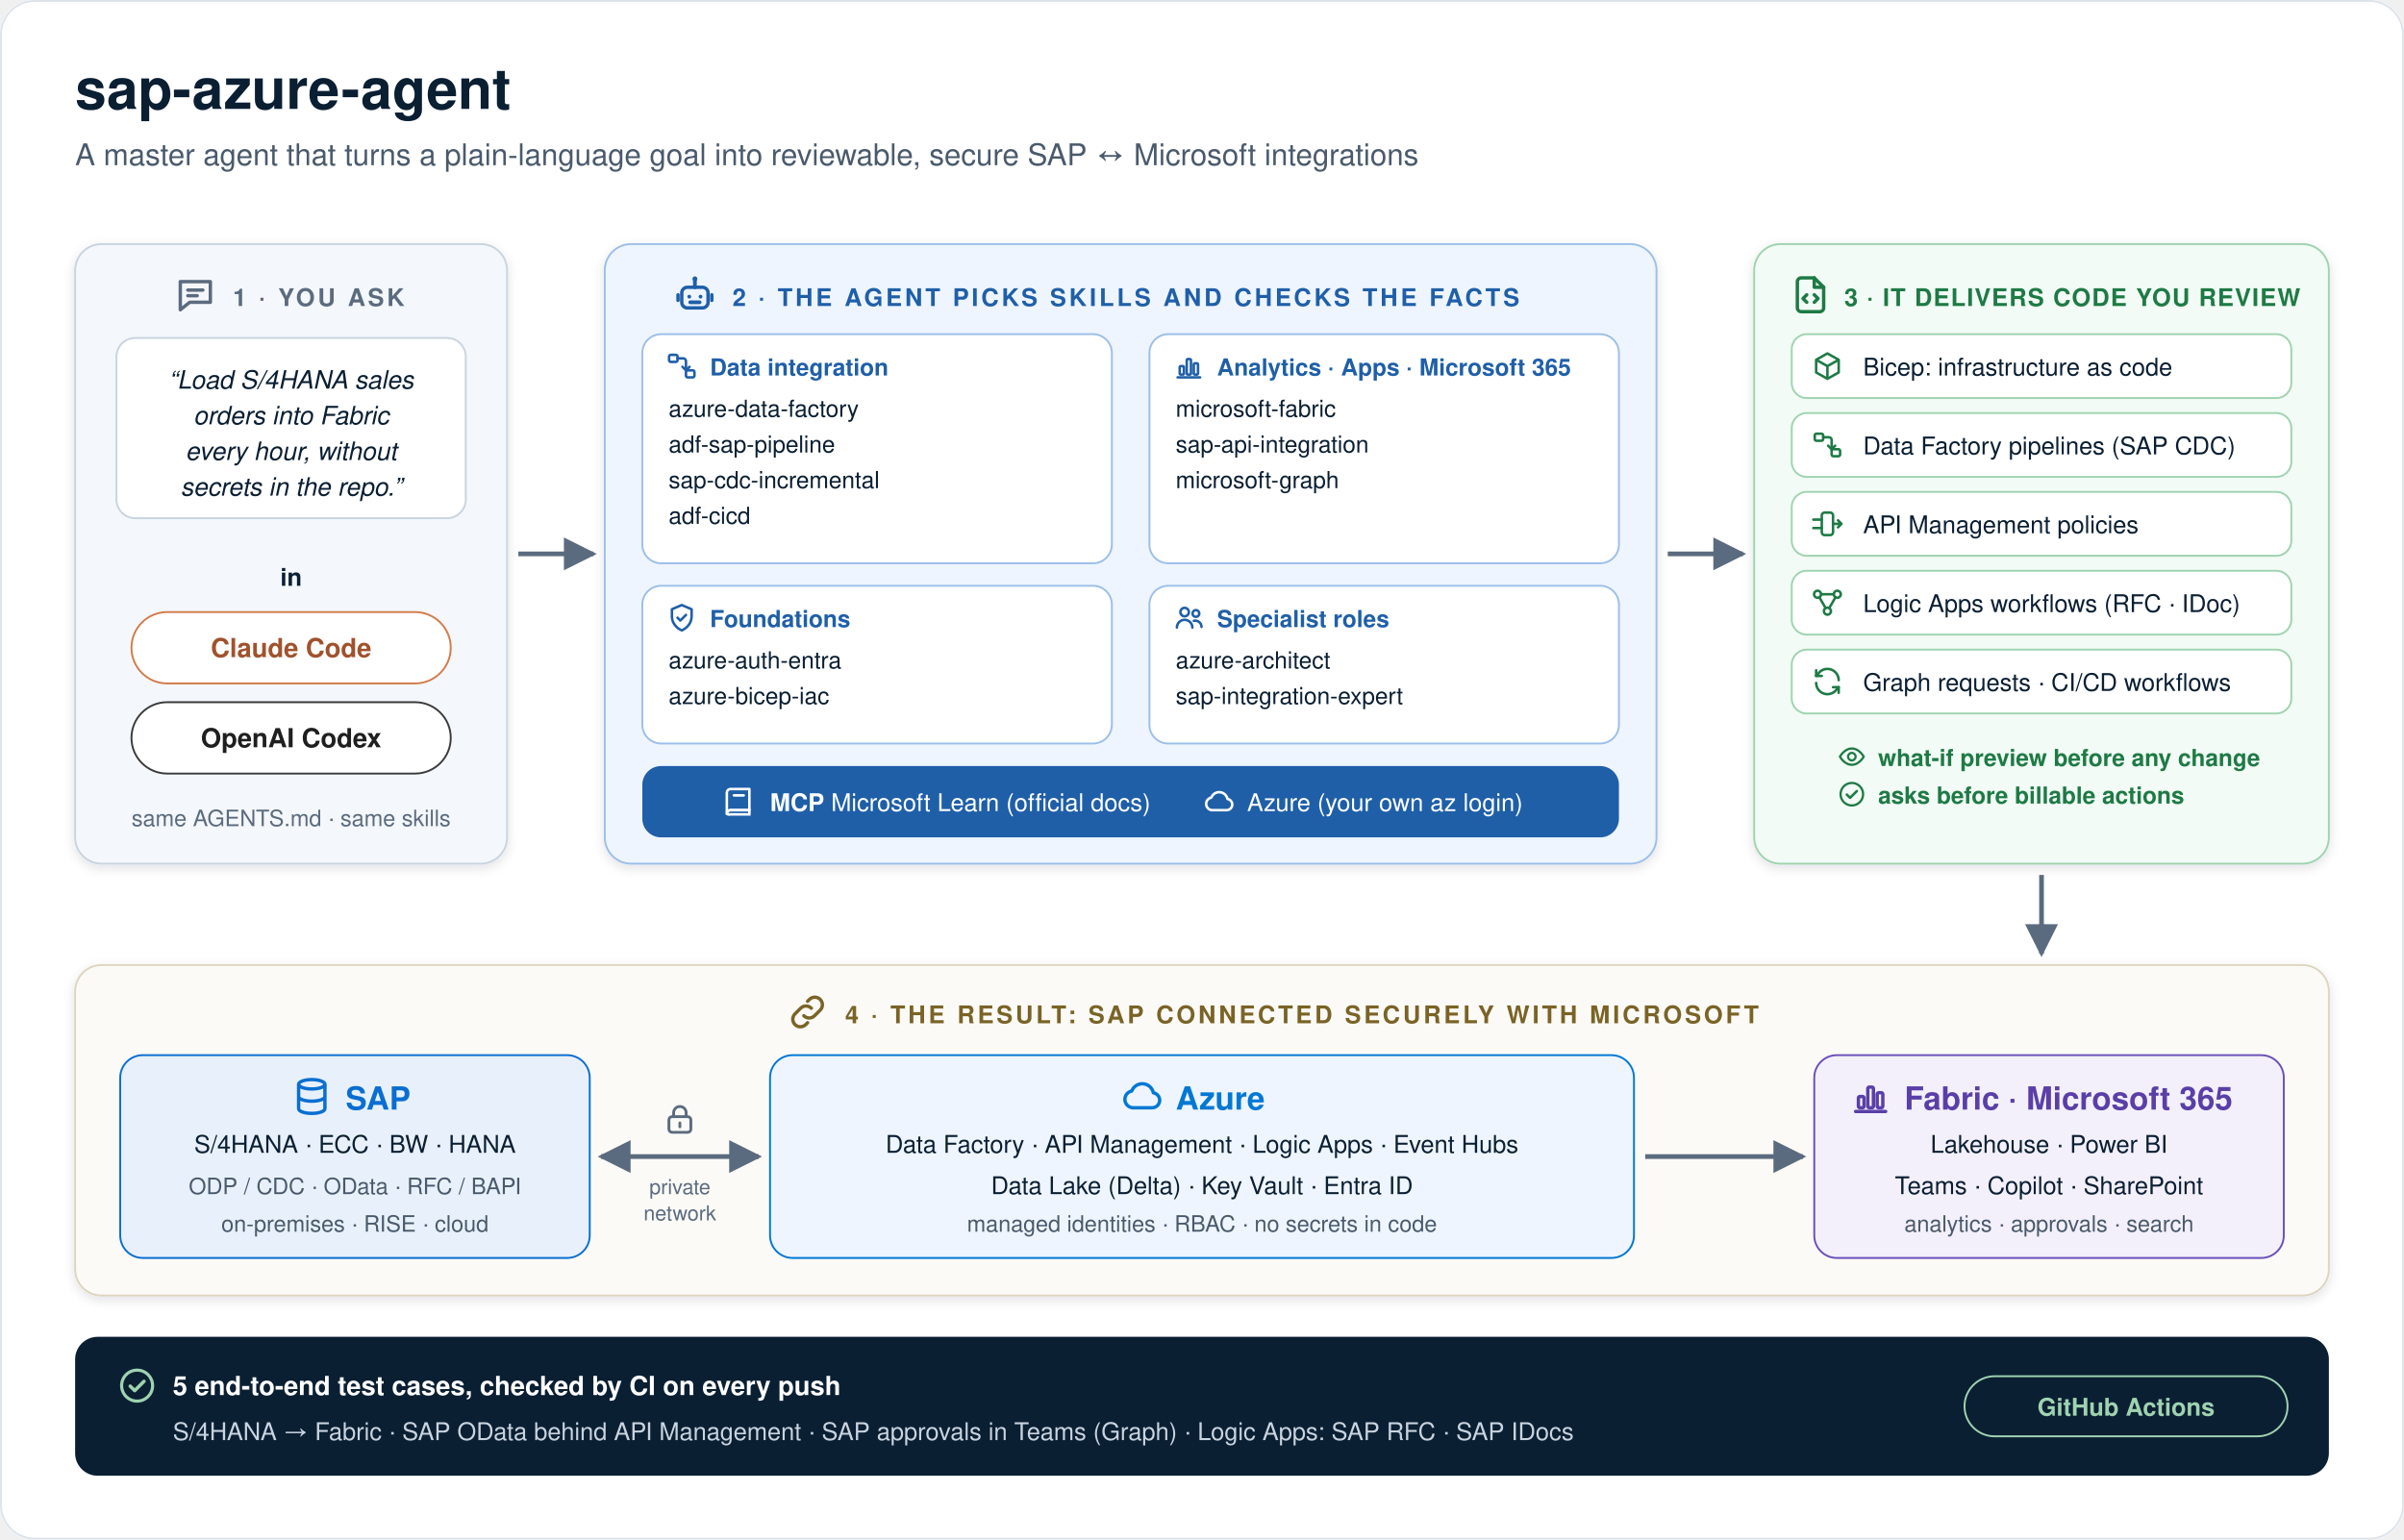
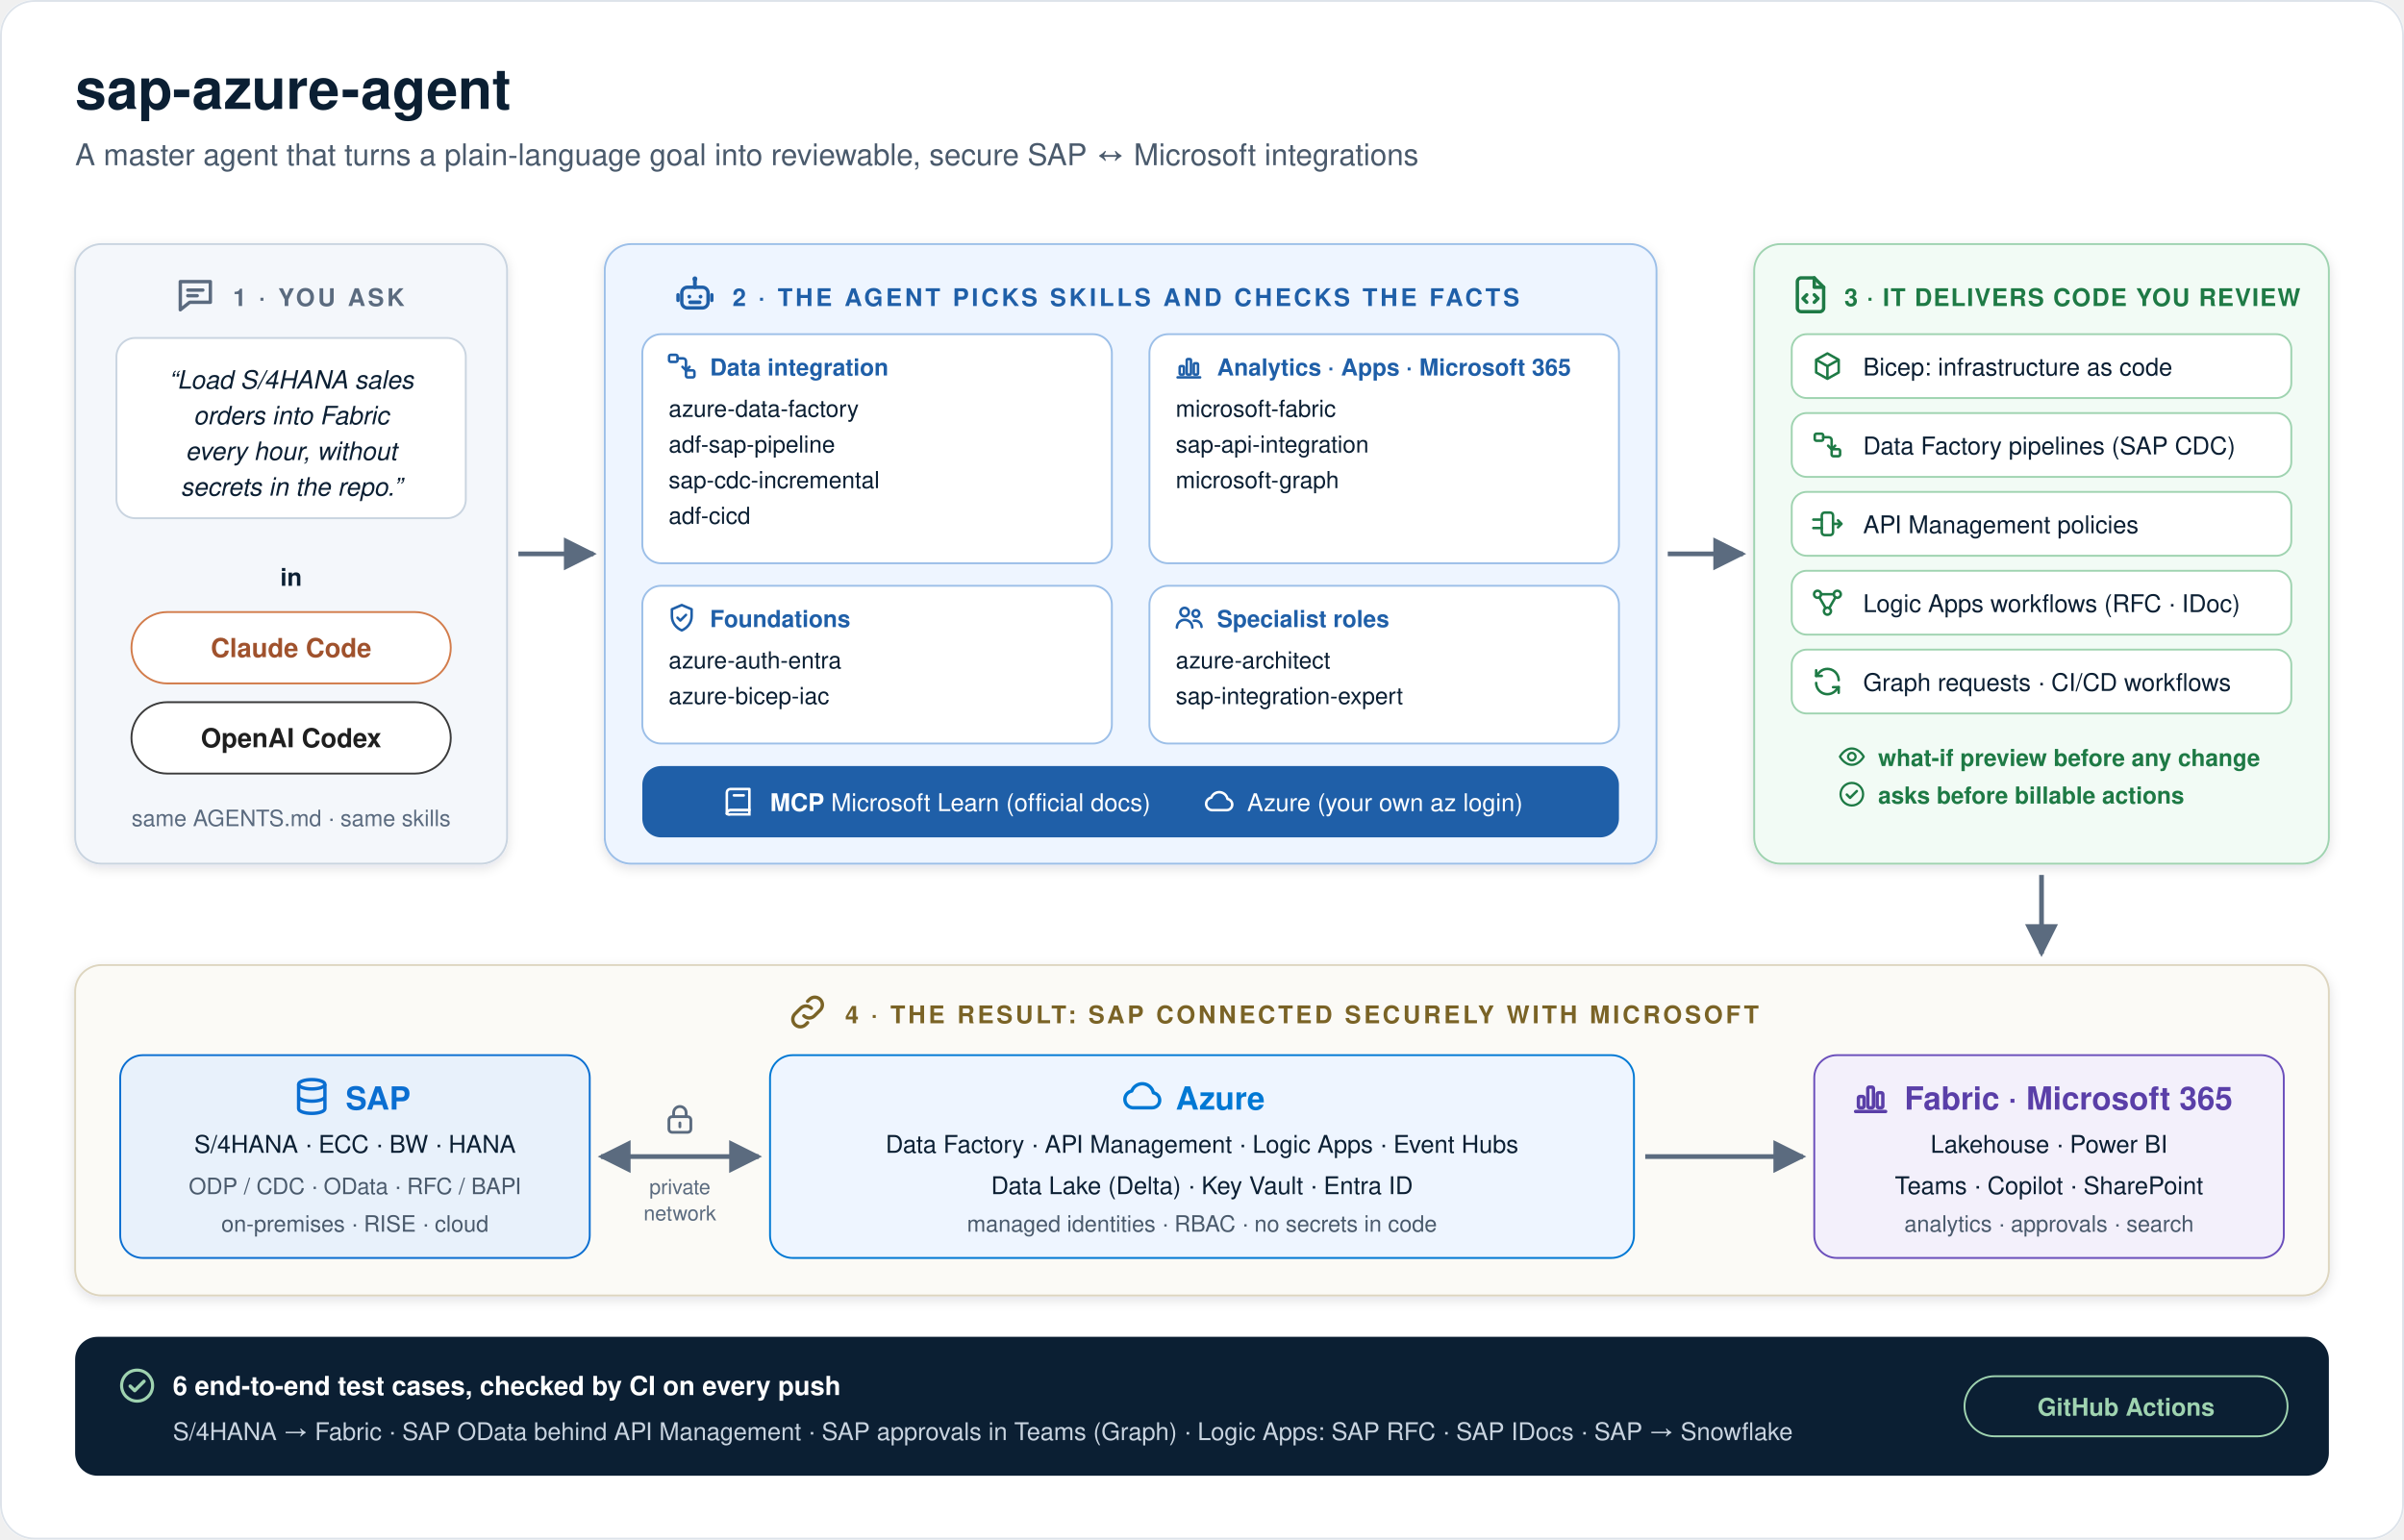
<svg xmlns="http://www.w3.org/2000/svg" width="1280" height="820" viewBox="0 0 1280 820" font-family="Segoe UI, -apple-system, Helvetica, Arial, sans-serif" role="img" aria-labelledby="title desc">
  <defs>
    <marker id="arrow" viewBox="0 0 10 10" refX="9" refY="5" markerWidth="7" markerHeight="7" orient="auto-start-reverse">
      <path d="M0,0 L10,5 L0,10 z" fill="#5b6b7f" />
    </marker>
    <filter id="shadow" x="-5%" y="-5%" width="110%" height="115%">
      <feDropShadow dx="0" dy="2" stdDeviation="3" flood-color="#0b1f33" flood-opacity="0.12" />
    </filter>
    <symbol id="i-chat" viewBox="0 0 24 24">
      <path d="M4 5h16v11H9l-5 4z" fill="none" stroke="currentColor" stroke-width="1.8" stroke-linejoin="round" />
      <path d="M8 9.5h8M8 12.5h5" stroke="currentColor" stroke-width="1.8" stroke-linecap="round" />
    </symbol>
    <symbol id="i-agent" viewBox="0 0 24 24">
      <rect x="5" y="8" width="14" height="11" rx="3" fill="none" stroke="currentColor" stroke-width="1.8" />
      <path d="M12 4v4M9 13h.01M15 13h.01M9.5 16h5" stroke="currentColor" stroke-width="2" stroke-linecap="round" />
      <circle cx="12" cy="3.5" r="1.3" fill="currentColor" />
      <path d="M3 12v3M21 12v3" stroke="currentColor" stroke-width="1.8" stroke-linecap="round" />
    </symbol>
    <symbol id="i-code" viewBox="0 0 24 24">
      <path d="M14 3H7a2 2 0 0 0-2 2v14a2 2 0 0 0 2 2h10a2 2 0 0 0 2-2V8z" fill="none" stroke="currentColor" stroke-width="1.8" stroke-linejoin="round" />
      <path d="M14 3v5h5M10 12l-2 2 2 2M14 12l2 2-2 2" fill="none" stroke="currentColor" stroke-width="1.8" stroke-linecap="round" stroke-linejoin="round" />
    </symbol>
    <symbol id="i-link" viewBox="0 0 24 24">
      <path d="M10 14a4 4 0 0 0 5.7 0l3-3a4 4 0 0 0-5.7-5.7l-1 1M14 10a4 4 0 0 0-5.7 0l-3 3a4 4 0 0 0 5.7 5.7l1-1" fill="none" stroke="currentColor" stroke-width="1.8" stroke-linecap="round" />
    </symbol>
    <symbol id="i-flow" viewBox="0 0 24 24">
      <rect x="3" y="4" width="6" height="5" rx="1.2" fill="none" stroke="currentColor" stroke-width="1.8" />
      <rect x="15" y="15" width="6" height="5" rx="1.2" fill="none" stroke="currentColor" stroke-width="1.8" />
      <path d="M9 6.5h4a2 2 0 0 1 2 2v6.5" fill="none" stroke="currentColor" stroke-width="1.8" stroke-linecap="round" />
      <path d="M12.5 12.5l2.5 2.5 2.5-2.5" fill="none" stroke="currentColor" stroke-width="1.8" stroke-linecap="round" stroke-linejoin="round" />
    </symbol>
    <symbol id="i-chart" viewBox="0 0 24 24">
      <path d="M4 20h16" stroke="currentColor" stroke-width="1.8" stroke-linecap="round" />
      <rect x="5.5" y="12" width="3" height="6" rx=".8" fill="none" stroke="currentColor" stroke-width="1.8" />
      <rect x="10.5" y="7" width="3" height="11" rx=".8" fill="none" stroke="currentColor" stroke-width="1.8" />
      <rect x="15.5" y="10" width="3" height="8" rx=".8" fill="none" stroke="currentColor" stroke-width="1.8" />
    </symbol>
    <symbol id="i-shield" viewBox="0 0 24 24">
      <path d="M12 3l7 3v5c0 4.5-3 8.3-7 10-4-1.7-7-5.5-7-10V6z" fill="none" stroke="currentColor" stroke-width="1.8" stroke-linejoin="round" />
      <path d="M9 12l2 2 4-4" fill="none" stroke="currentColor" stroke-width="1.8" stroke-linecap="round" stroke-linejoin="round" />
    </symbol>
    <symbol id="i-people" viewBox="0 0 24 24">
      <circle cx="9" cy="8" r="3" fill="none" stroke="currentColor" stroke-width="1.8" />
      <path d="M3.5 19a5.5 5.5 0 0 1 11 0" fill="none" stroke="currentColor" stroke-width="1.8" stroke-linecap="round" />
      <circle cx="17" cy="9" r="2.4" fill="none" stroke="currentColor" stroke-width="1.8" />
      <path d="M15.5 14.2A4.5 4.5 0 0 1 21 18.5" fill="none" stroke="currentColor" stroke-width="1.8" stroke-linecap="round" />
    </symbol>
    <symbol id="i-book" viewBox="0 0 24 24">
      <path d="M4 5.5A2.5 2.5 0 0 1 6.5 3H20v15H6.5A2.5 2.5 0 0 0 4 20.5z" fill="none" stroke="currentColor" stroke-width="1.8" stroke-linejoin="round" />
      <path d="M4 20.5A2.5 2.5 0 0 1 6.5 18H20v3H6.5A2.5 2.5 0 0 1 4 20.5zM9 7.5h7" fill="none" stroke="currentColor" stroke-width="1.8" stroke-linecap="round" />
    </symbol>
    <symbol id="i-cloud" viewBox="0 0 24 24">
      <path d="M7 18h10.5a4 4 0 0 0 .6-7.95A6 6 0 0 0 6.6 9.1 4.5 4.5 0 0 0 7 18z" fill="none" stroke="currentColor" stroke-width="1.8" stroke-linejoin="round" />
    </symbol>
    <symbol id="i-cube" viewBox="0 0 24 24">
      <path d="M12 3l8 4.5v9L12 21l-8-4.5v-9z" fill="none" stroke="currentColor" stroke-width="1.8" stroke-linejoin="round" />
      <path d="M4 7.5l8 4.5 8-4.5M12 12v9" fill="none" stroke="currentColor" stroke-width="1.8" stroke-linejoin="round" />
    </symbol>
    <symbol id="i-gateway" viewBox="0 0 24 24">
      <rect x="8" y="4" width="8" height="16" rx="2" fill="none" stroke="currentColor" stroke-width="1.8" />
      <path d="M2 9h6M2 15h6M16 12h6M19.5 9.5L22 12l-2.5 2.5" fill="none" stroke="currentColor" stroke-width="1.8" stroke-linecap="round" stroke-linejoin="round" />
    </symbol>
    <symbol id="i-nodes" viewBox="0 0 24 24">
      <circle cx="5" cy="6" r="2.5" fill="none" stroke="currentColor" stroke-width="1.8" />
      <circle cx="19" cy="6" r="2.5" fill="none" stroke="currentColor" stroke-width="1.8" />
      <circle cx="12" cy="18" r="2.5" fill="none" stroke="currentColor" stroke-width="1.8" />
      <path d="M7.5 6h9M6.3 8.2l4.4 7.6M17.7 8.2l-4.4 7.6" stroke="currentColor" stroke-width="1.8" stroke-linecap="round" />
    </symbol>
    <symbol id="i-loop" viewBox="0 0 24 24">
      <path d="M20 11a8 8 0 0 0-14.3-4.9L4 8M4 13a8 8 0 0 0 14.3 4.9L20 16" fill="none" stroke="currentColor" stroke-width="1.8" stroke-linecap="round" />
      <path d="M4 4v4h4M20 20v-4h-4" fill="none" stroke="currentColor" stroke-width="1.8" stroke-linecap="round" stroke-linejoin="round" />
    </symbol>
    <symbol id="i-db" viewBox="0 0 24 24">
      <ellipse cx="12" cy="5.5" rx="7" ry="2.5" fill="none" stroke="currentColor" stroke-width="1.8" />
      <path d="M5 5.5v13c0 1.4 3.1 2.5 7 2.5s7-1.1 7-2.5v-13M5 12c0 1.4 3.1 2.5 7 2.5s7-1.1 7-2.5" fill="none" stroke="currentColor" stroke-width="1.8" />
    </symbol>
    <symbol id="i-lock" viewBox="0 0 24 24">
      <rect x="5" y="10.5" width="14" height="10" rx="2" fill="none" stroke="currentColor" stroke-width="1.8" />
      <path d="M8 10.5V8a4 4 0 0 1 8 0v2.5M12 14.5v2.5" fill="none" stroke="currentColor" stroke-width="1.8" stroke-linecap="round" />
    </symbol>
    <symbol id="i-check" viewBox="0 0 24 24">
      <circle cx="12" cy="12" r="9" fill="none" stroke="currentColor" stroke-width="1.8" />
      <path d="M8 12.3l2.6 2.6L16 9.5" fill="none" stroke="currentColor" stroke-width="2" stroke-linecap="round" stroke-linejoin="round" />
    </symbol>
    <symbol id="i-eye" viewBox="0 0 24 24">
      <path d="M2.5 12S6 5.5 12 5.5 21.5 12 21.5 12 18 18.5 12 18.5 2.5 12 2.5 12z" fill="none" stroke="currentColor" stroke-width="1.8" stroke-linejoin="round" />
      <circle cx="12" cy="12" r="3" fill="none" stroke="currentColor" stroke-width="1.8" />
    </symbol>
  </defs>
  <rect x="0" y="0" width="1280" height="820" rx="18" fill="#ffffff" />
  <rect x="0.5" y="0.5" width="1279" height="819" rx="18" fill="none" stroke="#dde3ea" />
  <text x="40" y="58" font-size="30" font-weight="700" fill="#0b1f33">sap-azure-agent</text>
  <text x="40" y="88" font-size="16" fill="#4a5a6c">A master agent that turns a plain-language goal into reviewable, secure SAP ↔ Microsoft integrations</text>
  <g filter="url(#shadow)">
    <rect x="40" y="130" width="230" height="330" rx="14" fill="#f4f7fb" stroke="#c9d4e0" />
  </g>
  <use href="#i-chat" x="92" y="145" width="24" height="24" color="#5b6b7f" />
  <text x="124" y="163" font-size="13" font-weight="700" fill="#5b6b7f" letter-spacing="1.5">1 · YOU ASK</text>
  <rect x="62" y="180" width="186" height="96" rx="10" fill="#ffffff" stroke="#c9d4e0" />
  <text x="155" y="207" font-size="13.5" fill="#0b1f33" text-anchor="middle" font-style="italic">“Load S/4HANA sales</text>
  <text x="155" y="226" font-size="13.5" fill="#0b1f33" text-anchor="middle" font-style="italic">orders into Fabric</text>
  <text x="155" y="245" font-size="13.5" fill="#0b1f33" text-anchor="middle" font-style="italic">every hour, without</text>
  <text x="155" y="264" font-size="13.5" fill="#0b1f33" text-anchor="middle" font-style="italic">secrets in the repo.”</text>
  <text x="155" y="312" font-size="13" font-weight="600" fill="#0b1f33" text-anchor="middle">in</text>
  <rect x="70" y="326" width="170" height="38" rx="19" fill="#ffffff" stroke="#d27c4b" />
  <text x="155" y="350" font-size="14" font-weight="600" fill="#a0522d" text-anchor="middle">Claude Code</text>
  <rect x="70" y="374" width="170" height="38" rx="19" fill="#ffffff" stroke="#3b3b3b" />
  <text x="155" y="398" font-size="14" font-weight="600" fill="#1f1f1f" text-anchor="middle">OpenAI Codex</text>
  <text x="155" y="440" font-size="12" fill="#5b6b7f" text-anchor="middle">same AGENTS.md · same skills</text>
  <line x1="276" y1="295" x2="316" y2="295" stroke="#5b6b7f" stroke-width="2.5" marker-end="url(#arrow)" />
  <g filter="url(#shadow)">
    <rect x="322" y="130" width="560" height="330" rx="14" fill="#eef5ff" stroke="#9cbfe8" />
  </g>
  <use href="#i-agent" x="358" y="145" width="24" height="24" color="#1f5fa8" />
  <text x="390" y="163" font-size="13" font-weight="700" fill="#1f5fa8" letter-spacing="1.5">2 · THE AGENT PICKS SKILLS AND CHECKS THE FACTS</text>
  <g font-size="12.5">
    <rect x="342" y="178" width="250" height="122" rx="10" fill="#ffffff" stroke="#9cbfe8" />
    <use href="#i-flow" x="354" y="186" width="18" height="18" color="#1f5fa8" />
    <text x="378" y="200" font-weight="700" fill="#1f5fa8">Data integration</text>
    <text x="356" y="222" fill="#0b1f33">azure-data-factory</text>
    <text x="356" y="241" fill="#0b1f33">adf-sap-pipeline</text>
    <text x="356" y="260" fill="#0b1f33">sap-cdc-incremental</text>
    <text x="356" y="279" fill="#0b1f33">adf-cicd</text>
    <rect x="612" y="178" width="250" height="122" rx="10" fill="#ffffff" stroke="#9cbfe8" />
    <use href="#i-chart" x="624" y="186" width="18" height="18" color="#1f5fa8" />
    <text x="648" y="200" font-weight="700" fill="#1f5fa8">Analytics · Apps · Microsoft 365</text>
    <text x="626" y="222" fill="#0b1f33">microsoft-fabric</text>
    <text x="626" y="241" fill="#0b1f33">sap-api-integration</text>
    <text x="626" y="260" fill="#0b1f33">microsoft-graph</text>
    <rect x="342" y="312" width="250" height="84" rx="10" fill="#ffffff" stroke="#9cbfe8" />
    <use href="#i-shield" x="354" y="320" width="18" height="18" color="#1f5fa8" />
    <text x="378" y="334" font-weight="700" fill="#1f5fa8">Foundations</text>
    <text x="356" y="356" fill="#0b1f33">azure-auth-entra</text>
    <text x="356" y="375" fill="#0b1f33">azure-bicep-iac</text>
    <rect x="612" y="312" width="250" height="84" rx="10" fill="#ffffff" stroke="#9cbfe8" />
    <use href="#i-people" x="624" y="320" width="18" height="18" color="#1f5fa8" />
    <text x="648" y="334" font-weight="700" fill="#1f5fa8">Specialist roles</text>
    <text x="626" y="356" fill="#0b1f33">azure-architect</text>
    <text x="626" y="375" fill="#0b1f33">sap-integration-expert</text>
  </g>
  <rect x="342" y="408" width="520" height="38" rx="10" fill="#1f5fa8" />
  <use href="#i-book" x="384" y="418" width="18" height="18" color="#ffffff" />
  <text x="410" y="432" font-size="13" fill="#ffffff">
    <tspan font-weight="700">MCP</tspan>  Microsoft Learn (official docs)</text>
  <use href="#i-cloud" x="640" y="418" width="18" height="18" color="#ffffff" />
  <text x="664" y="432" font-size="13" fill="#ffffff">Azure (your own az login)</text>
  <line x1="888" y1="295" x2="928" y2="295" stroke="#5b6b7f" stroke-width="2.5" marker-end="url(#arrow)" />
  <g filter="url(#shadow)">
    <rect x="934" y="130" width="306" height="330" rx="14" fill="#f2fbf5" stroke="#9fd3b0" />
  </g>
  <use href="#i-code" x="952" y="145" width="24" height="24" color="#1e7a45" />
  <text x="982" y="163" font-size="13" font-weight="700" fill="#1e7a45" letter-spacing="0.6">3 · IT DELIVERS CODE YOU REVIEW</text>
  <g font-size="13" fill="#0b1f33">
    <rect x="954" y="178" width="266" height="34" rx="8" fill="#ffffff" stroke="#9fd3b0" />
    <use href="#i-cube" x="964" y="186" width="18" height="18" color="#1e7a45" />
    <text x="992" y="200">Bicep: infrastructure as code</text>
    <rect x="954" y="220" width="266" height="34" rx="8" fill="#ffffff" stroke="#9fd3b0" />
    <use href="#i-flow" x="964" y="228" width="18" height="18" color="#1e7a45" />
    <text x="992" y="242">Data Factory pipelines (SAP CDC)</text>
    <rect x="954" y="262" width="266" height="34" rx="8" fill="#ffffff" stroke="#9fd3b0" />
    <use href="#i-gateway" x="964" y="270" width="18" height="18" color="#1e7a45" />
    <text x="992" y="284">API Management policies</text>
    <rect x="954" y="304" width="266" height="34" rx="8" fill="#ffffff" stroke="#9fd3b0" />
    <use href="#i-nodes" x="964" y="312" width="18" height="18" color="#1e7a45" />
    <text x="992" y="326">Logic Apps workflows (RFC · IDoc)</text>
    <rect x="954" y="346" width="266" height="34" rx="8" fill="#ffffff" stroke="#9fd3b0" />
    <use href="#i-loop" x="964" y="354" width="18" height="18" color="#1e7a45" />
    <text x="992" y="368">Graph requests · CI/CD workflows</text>
  </g>
  <use href="#i-eye" x="978" y="395" width="16" height="16" color="#1e7a45" />
  <text x="1000" y="408" font-size="12.5" fill="#1e7a45" font-weight="600">what-if preview before any change</text>
  <use href="#i-check" x="978" y="415" width="16" height="16" color="#1e7a45" />
  <text x="1000" y="428" font-size="12.5" fill="#1e7a45" font-weight="600">asks before billable actions</text>
  <line x1="1087" y1="466" x2="1087" y2="508" stroke="#5b6b7f" stroke-width="2.5" marker-end="url(#arrow)" />
  <g filter="url(#shadow)">
    <rect x="40" y="514" width="1200" height="176" rx="14" fill="#fbfaf6" stroke="#ddd5bf" />
  </g>
  <use href="#i-link" x="418" y="527" width="24" height="24" color="#7a6326" />
  <text x="450" y="545" font-size="13" font-weight="700" fill="#7a6326" letter-spacing="1.5">4 · THE RESULT: SAP CONNECTED SECURELY WITH MICROSOFT</text>
  <rect x="64" y="562" width="250" height="108" rx="12" fill="#e8f1fb" stroke="#0a6ed1" />
  <use href="#i-db" x="154" y="572" width="24" height="24" color="#0a6ed1" />
  <text x="184" y="591" font-size="17" font-weight="700" fill="#0a6ed1">SAP</text>
  <text x="189" y="614" font-size="13" fill="#0b1f33" text-anchor="middle">S/4HANA · ECC · BW · HANA</text>
  <text x="189" y="636" font-size="12" fill="#4a5a6c" text-anchor="middle">ODP / CDC · OData · RFC / BAPI</text>
  <text x="189" y="656" font-size="12" fill="#4a5a6c" text-anchor="middle">on-premises · RISE · cloud</text>
  <line x1="320" y1="616" x2="404" y2="616" stroke="#5b6b7f" stroke-width="2.5" marker-start="url(#arrow)" marker-end="url(#arrow)" />
  <use href="#i-lock" x="352" y="586" width="20" height="20" color="#5b6b7f" />
  <text x="362" y="636" font-size="11" fill="#5b6b7f" text-anchor="middle">private</text>
  <text x="362" y="650" font-size="11" fill="#5b6b7f" text-anchor="middle">network</text>
  <rect x="410" y="562" width="460" height="108" rx="12" fill="#eef5ff" stroke="#0078d4" />
  <use href="#i-cloud" x="596" y="572" width="24" height="24" color="#0078d4" />
  <text x="626" y="591" font-size="17" font-weight="700" fill="#0078d4">Azure</text>
  <text x="640" y="614" font-size="13" fill="#0b1f33" text-anchor="middle">Data Factory · API Management · Logic Apps · Event Hubs</text>
  <text x="640" y="636" font-size="13" fill="#0b1f33" text-anchor="middle">Data Lake (Delta) · Key Vault · Entra ID</text>
  <text x="640" y="656" font-size="12" fill="#4a5a6c" text-anchor="middle">managed identities · RBAC · no secrets in code</text>
  <line x1="876" y1="616" x2="960" y2="616" stroke="#5b6b7f" stroke-width="2.5" marker-end="url(#arrow)" />
  <rect x="966" y="562" width="250" height="108" rx="12" fill="#f3f0fb" stroke="#6b4fbb" />
  <use href="#i-chart" x="984" y="572" width="24" height="24" color="#5a3fa8" />
  <text x="1014" y="591" font-size="17" font-weight="700" fill="#5a3fa8">Fabric · Microsoft 365</text>
  <text x="1091" y="614" font-size="13" fill="#0b1f33" text-anchor="middle">Lakehouse · Power BI</text>
  <text x="1091" y="636" font-size="13" fill="#0b1f33" text-anchor="middle">Teams · Copilot · SharePoint</text>
  <text x="1091" y="656" font-size="12" fill="#4a5a6c" text-anchor="middle">analytics · approvals · search</text>
  <rect x="40" y="712" width="1200" height="74" rx="12" fill="#0b1f33" />
  <use href="#i-check" x="62" y="727" width="22" height="22" color="#9fd3b0" />
-   <text x="92" y="743" font-size="14" font-weight="700" fill="#ffffff">5 end-to-end test cases, checked by CI on every push</text>
-   <text x="92" y="767" font-size="13" fill="#c9d4e0">S/4HANA → Fabric   ·   SAP OData behind API Management   ·   SAP approvals in Teams (Graph)   ·   Logic Apps: SAP RFC · SAP IDocs</text>
+   <text x="92" y="743" font-size="14" font-weight="700" fill="#ffffff">6 end-to-end test cases, checked by CI on every push</text>
+   <text x="92" y="767" font-size="13" fill="#c9d4e0">S/4HANA → Fabric   ·   SAP OData behind API Management   ·   SAP approvals in Teams (Graph)   ·   Logic Apps: SAP RFC · SAP IDocs   ·   SAP → Snowflake</text>
  <rect x="1046" y="733" width="172" height="32" rx="16" fill="none" stroke="#9fd3b0" />
  <text x="1132" y="754" font-size="13" font-weight="700" fill="#9fd3b0" text-anchor="middle">GitHub Actions</text>
</svg>
